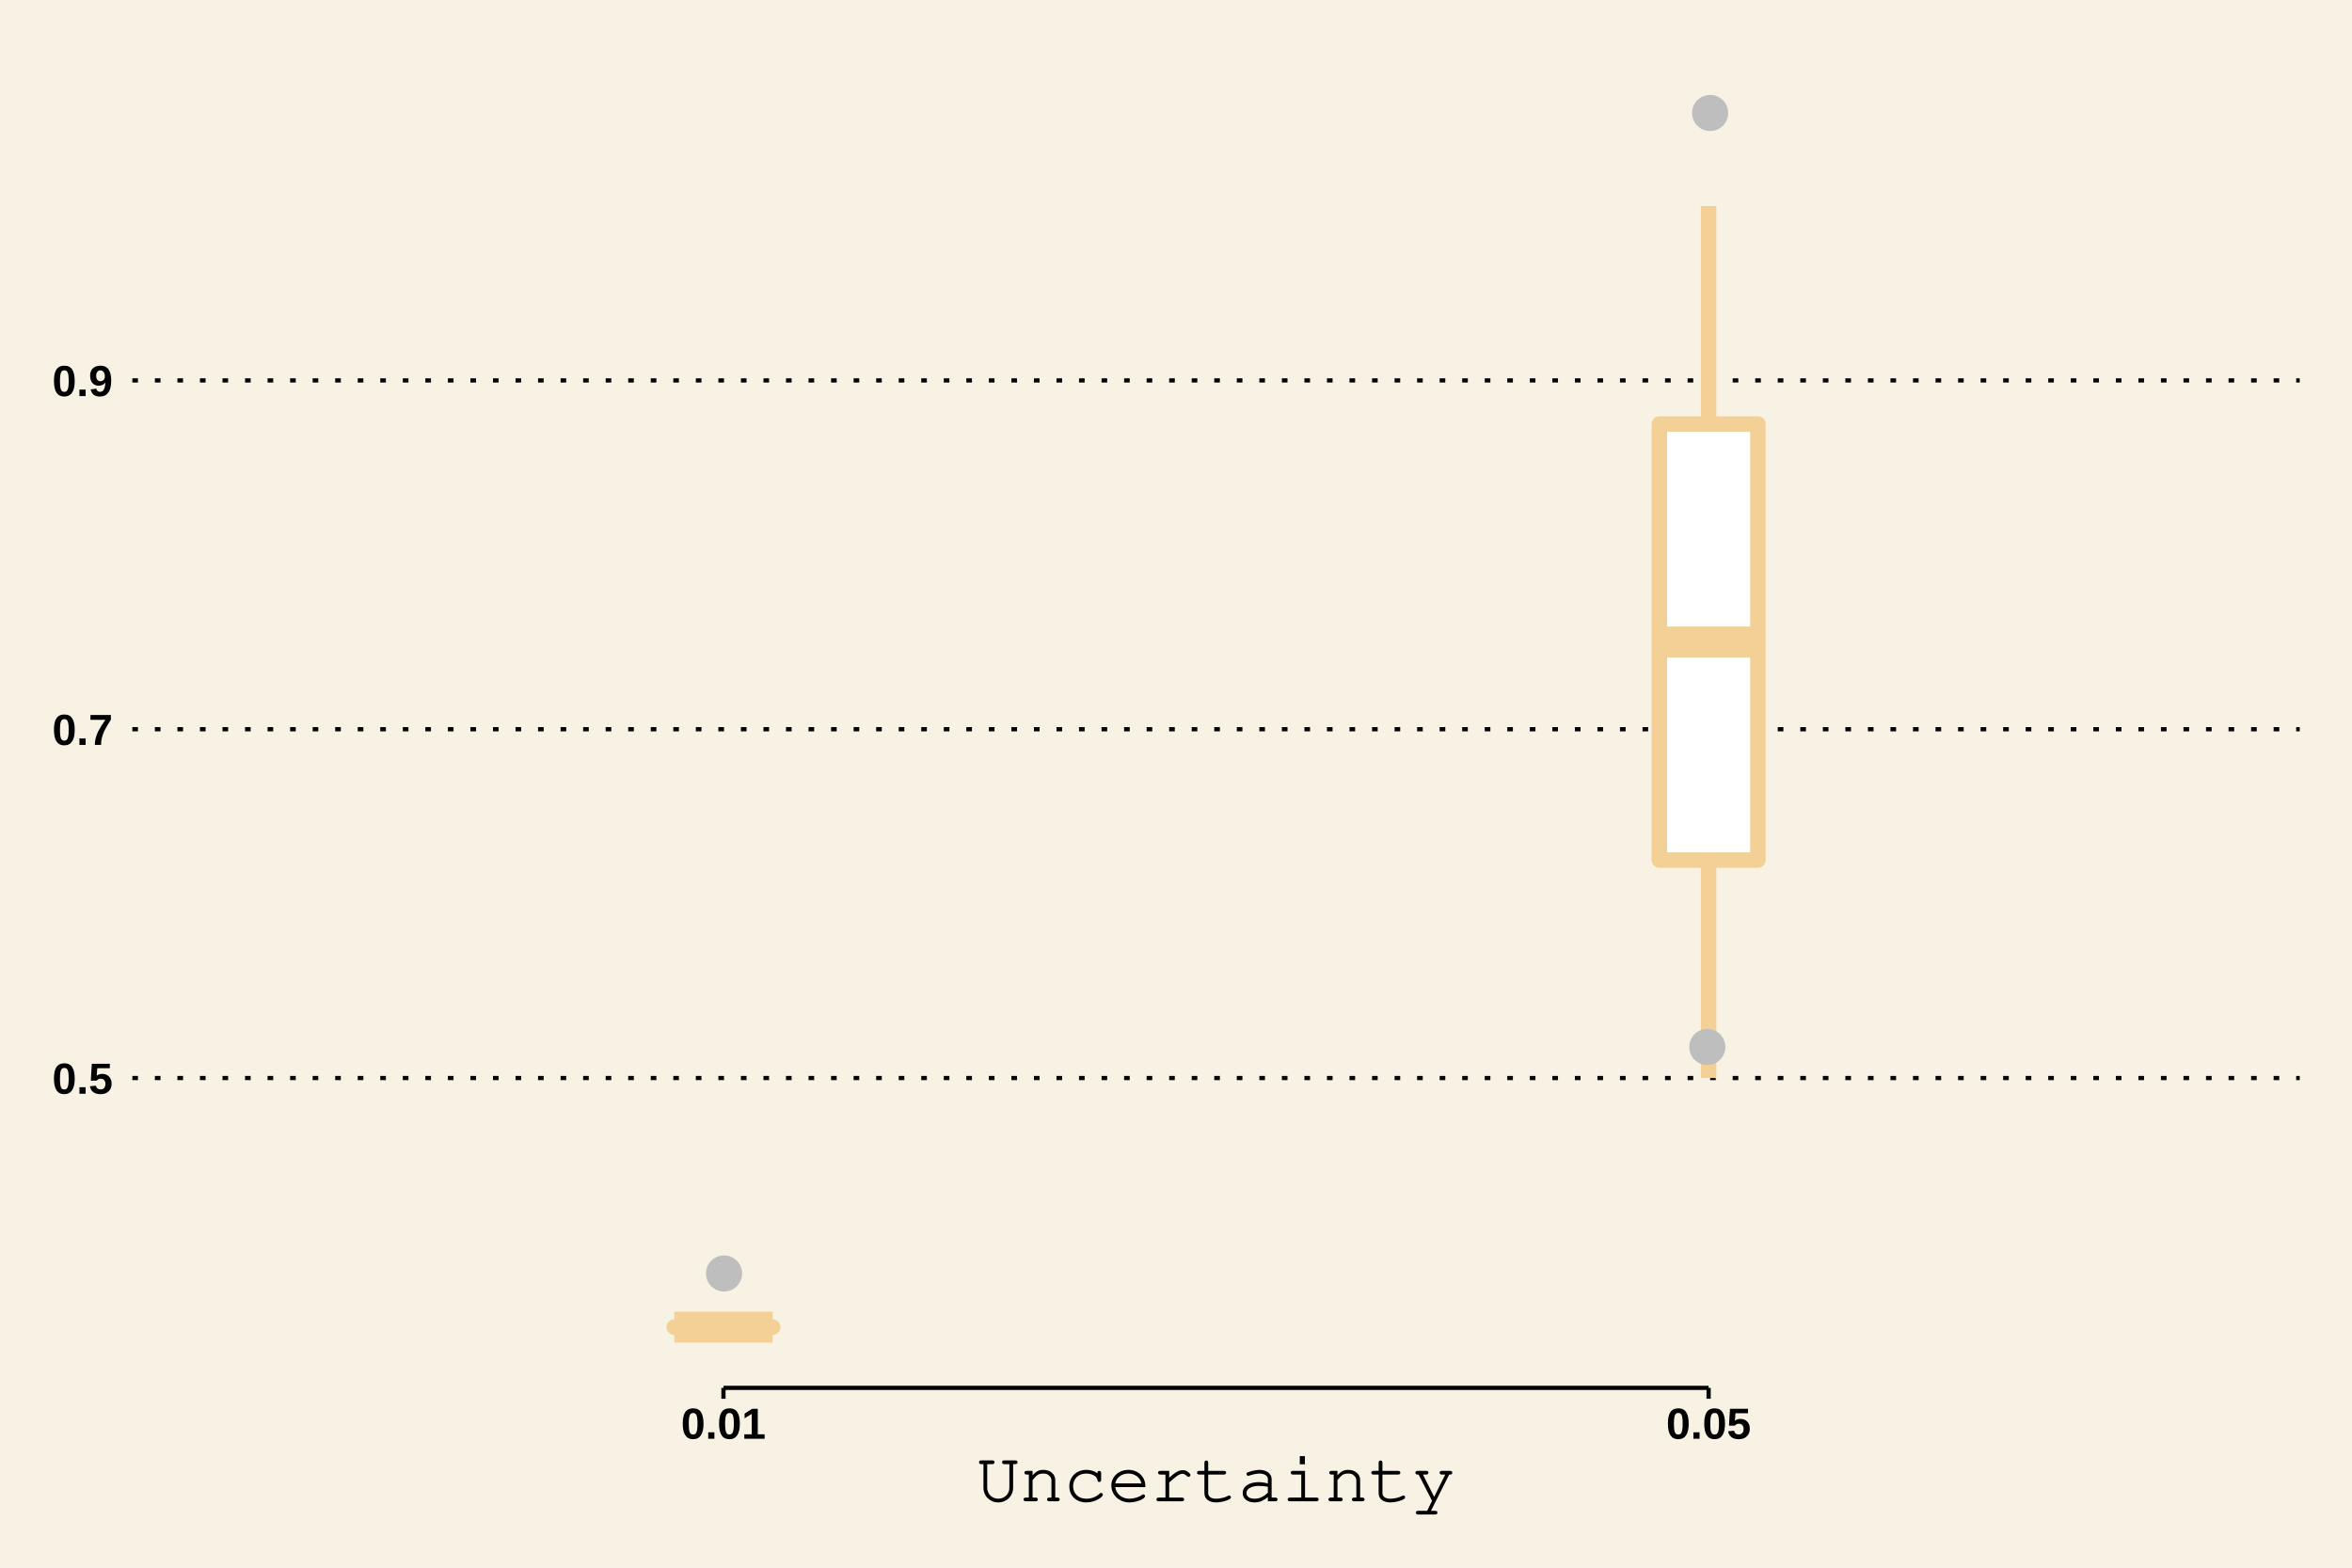
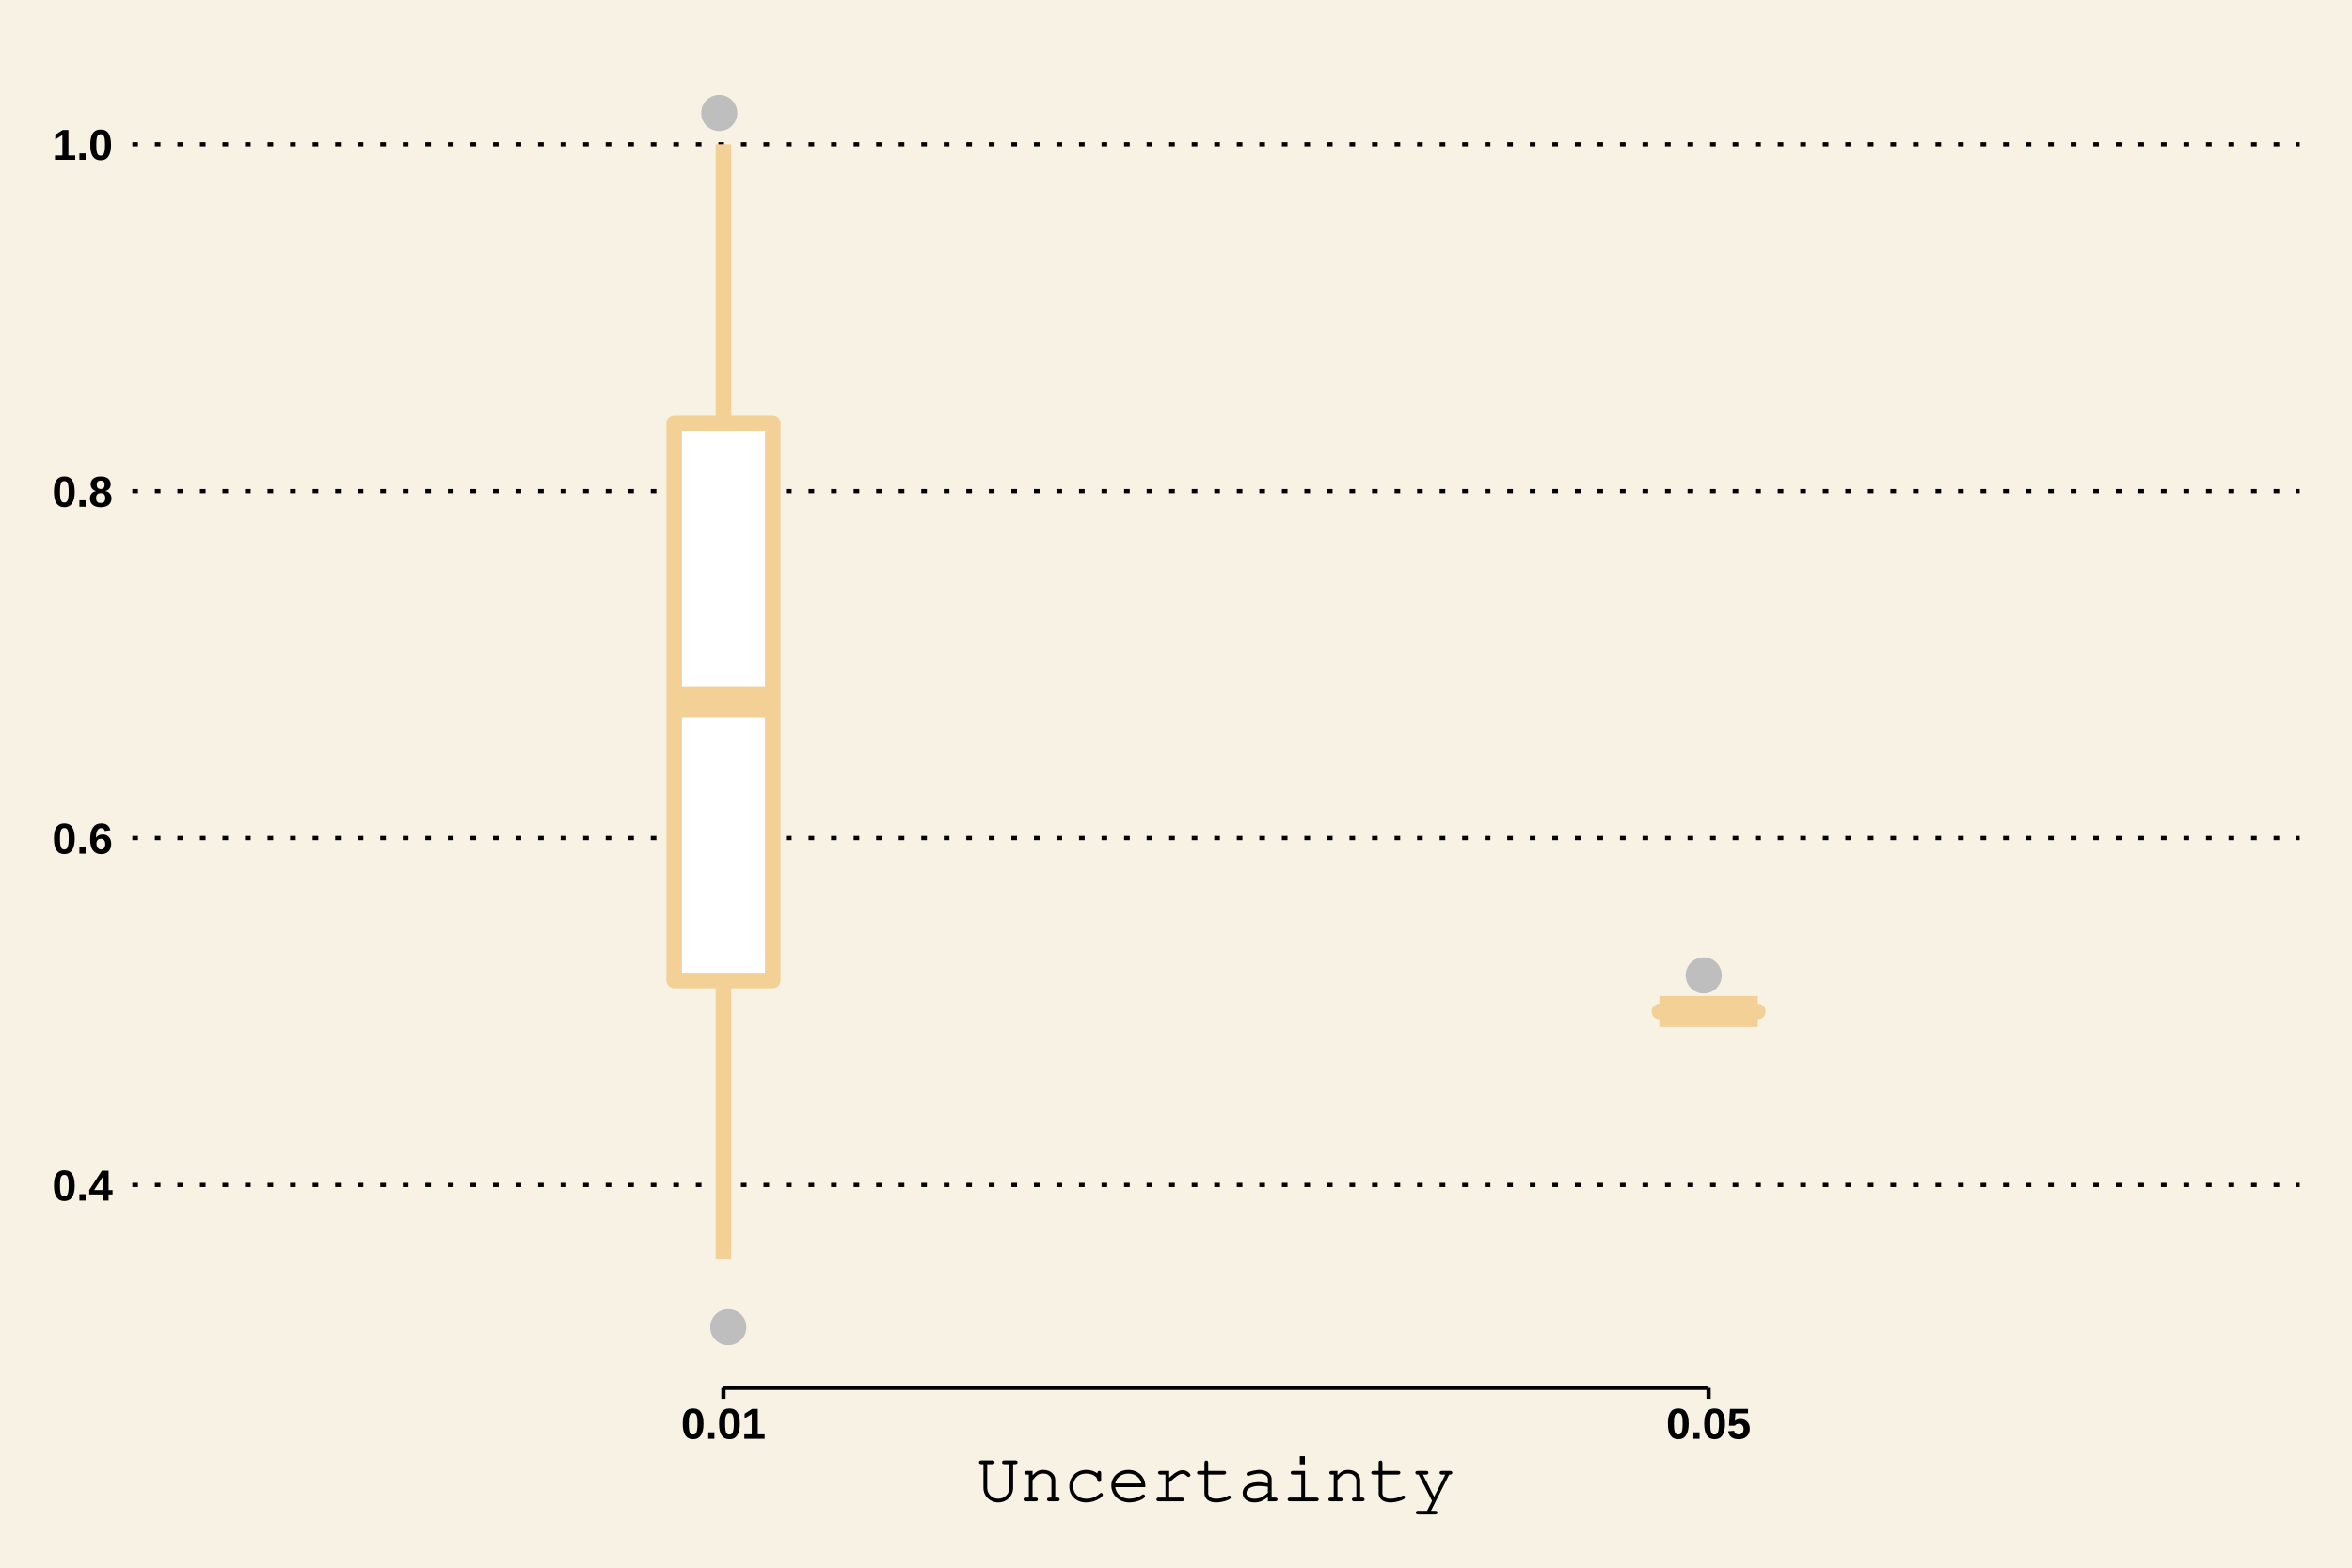
<svg xmlns="http://www.w3.org/2000/svg" class="svglite" width="648.00pt" height="432.00pt" viewBox="0 0 648.00 432.00">
  <defs>
    <style type="text/css">
    .svglite line, .svglite polyline, .svglite polygon, .svglite path, .svglite rect, .svglite circle {
      fill: none;
      stroke: #000000;
      stroke-linecap: round;
      stroke-linejoin: round;
      stroke-miterlimit: 10.00;
    }
  </style>
  </defs>
  <rect width="100%" height="100%" style="stroke: none; fill: #F8F2E4;" />
  <defs>
    <clipPath id="cpMC4wMHw2NDguMDB8MC4wMHw0MzIuMDA=">
      <rect x="0.00" y="0.00" width="648.00" height="432.00" />
    </clipPath>
  </defs>
  <g clip-path="url(#cpMC4wMHw2NDguMDB8MC4wMHw0MzIuMDA=)">
    <rect x="0.00" y="0" width="648.00" height="432.00" style="stroke-width: 1.16; stroke: none; fill: #F8F2E4;" />
  </g>
  <defs>
    <clipPath id="cpMzYuNDZ8NjMzLjYwfDE0LjQwfDM4Mi40NQ==">
      <rect x="36.46" y="14.40" width="597.14" height="368.05" />
    </clipPath>
  </defs>
  <g clip-path="url(#cpMzYuNDZ8NjMzLjYwfDE0LjQwfDM4Mi40NQ==)">
    <rect x="36.46" y="14.40" width="597.14" height="368.05" style="stroke-width: 1.16; stroke: none; fill: #F8F2E4;" />
-     <polyline points="36.46,297.07 633.60,297.07 " style="stroke-width: 1.16; stroke-dasharray: 1.55,4.66; stroke-linecap: butt;" />
-     <polyline points="36.46,200.95 633.60,200.95 " style="stroke-width: 1.16; stroke-dasharray: 1.55,4.66; stroke-linecap: butt;" />
-     <polyline points="36.46,104.83 633.60,104.83 " style="stroke-width: 1.16; stroke-dasharray: 1.55,4.66; stroke-linecap: butt;" />
-     <line x1="199.32" y1="365.72" x2="199.32" y2="365.72" style="stroke-width: 4.27; stroke: #F2D096; stroke-linecap: butt;" />
-     <line x1="199.32" y1="365.72" x2="199.32" y2="365.72" style="stroke-width: 4.27; stroke: #F2D096; stroke-linecap: butt;" />
-     <polygon points="185.75,365.72 185.75,365.72 212.89,365.72 212.89,365.72 185.75,365.72 " style="stroke-width: 4.27; stroke: #F2D096; fill: #FFFFFF;" />
-     <line x1="185.75" y1="365.72" x2="212.89" y2="365.72" style="stroke-width: 8.54; stroke: #F2D096; stroke-linecap: butt;" />
-     <line x1="470.74" y1="116.85" x2="470.74" y2="56.78" style="stroke-width: 4.27; stroke: #F2D096; stroke-linecap: butt;" />
-     <line x1="470.74" y1="237.00" x2="470.74" y2="297.07" style="stroke-width: 4.27; stroke: #F2D096; stroke-linecap: butt;" />
-     <polygon points="457.17,116.85 457.17,237.00 484.32,237.00 484.32,116.85 457.17,116.85 " style="stroke-width: 4.27; stroke: #F2D096; fill: #FFFFFF;" />
-     <line x1="457.17" y1="176.92" x2="484.32" y2="176.92" style="stroke-width: 8.54; stroke: #F2D096; stroke-linecap: butt;" />
-     <circle cx="199.48" cy="350.92" r="4.62" style="stroke-width: 0.71; stroke: #BEBEBE; fill: #BEBEBE;" />
-     <circle cx="470.38" cy="288.51" r="4.62" style="stroke-width: 0.71; stroke: #BEBEBE; fill: #BEBEBE;" />
-     <circle cx="471.16" cy="31.13" r="4.62" style="stroke-width: 0.71; stroke: #BEBEBE; fill: #BEBEBE;" />
+     <polyline points="36.46,326.52 633.60,326.52 " style="stroke-width: 1.16; stroke-dasharray: 1.55,4.66; stroke-linecap: butt;" />
+     <polyline points="36.46,230.93 633.60,230.93 " style="stroke-width: 1.16; stroke-dasharray: 1.55,4.66; stroke-linecap: butt;" />
+     <polyline points="36.46,135.34 633.60,135.34 " style="stroke-width: 1.16; stroke-dasharray: 1.55,4.66; stroke-linecap: butt;" />
+     <polyline points="36.46,39.75 633.60,39.75 " style="stroke-width: 1.16; stroke-dasharray: 1.55,4.66; stroke-linecap: butt;" />
+     <line x1="199.32" y1="116.57" x2="199.32" y2="39.75" style="stroke-width: 4.27; stroke: #F2D096; stroke-linecap: butt;" />
+     <line x1="199.32" y1="270.19" x2="199.32" y2="347.01" style="stroke-width: 4.27; stroke: #F2D096; stroke-linecap: butt;" />
+     <polygon points="185.75,116.57 185.75,270.19 212.89,270.19 212.89,116.57 185.75,116.57 " style="stroke-width: 4.27; stroke: #F2D096; fill: #FFFFFF;" />
+     <line x1="185.75" y1="193.38" x2="212.89" y2="193.38" style="stroke-width: 8.54; stroke: #F2D096; stroke-linecap: butt;" />
+     <line x1="470.74" y1="278.73" x2="470.74" y2="278.73" style="stroke-width: 4.27; stroke: #F2D096; stroke-linecap: butt;" />
+     <line x1="470.74" y1="278.73" x2="470.74" y2="278.73" style="stroke-width: 4.27; stroke: #F2D096; stroke-linecap: butt;" />
+     <polygon points="457.17,278.73 457.17,278.73 484.32,278.73 484.32,278.73 457.17,278.73 " style="stroke-width: 4.27; stroke: #F2D096; fill: #FFFFFF;" />
+     <line x1="457.17" y1="278.73" x2="484.32" y2="278.73" style="stroke-width: 8.54; stroke: #F2D096; stroke-linecap: butt;" />
+     <circle cx="200.65" cy="365.72" r="4.62" style="stroke-width: 0.71; stroke: #BEBEBE; fill: #BEBEBE;" />
+     <circle cx="198.16" cy="31.13" r="4.62" style="stroke-width: 0.71; stroke: #BEBEBE; fill: #BEBEBE;" />
+     <circle cx="469.39" cy="268.79" r="4.62" style="stroke-width: 0.71; stroke: #BEBEBE; fill: #BEBEBE;" />
    <rect x="36.46" y="14.40" width="597.14" height="368.05" style="stroke-width: 1.16; stroke: none;" />
  </g>
  <g clip-path="url(#cpMC4wMHw2NDguMDB8MC4wMHw0MzIuMDA=)">
-     <text x="31.08" y="301.39" text-anchor="end" style="font-size: 12.00px; font-weight: bold; font-family: Arial;" textLength="16.68px" lengthAdjust="spacingAndGlyphs">0.5</text>
-     <text x="31.08" y="205.27" text-anchor="end" style="font-size: 12.00px; font-weight: bold; font-family: Arial;" textLength="16.68px" lengthAdjust="spacingAndGlyphs">0.7</text>
-     <text x="31.08" y="109.15" text-anchor="end" style="font-size: 12.00px; font-weight: bold; font-family: Arial;" textLength="16.68px" lengthAdjust="spacingAndGlyphs">0.9</text>
+     <text x="31.08" y="330.84" text-anchor="end" style="font-size: 12.00px; font-weight: bold; font-family: Arial;" textLength="16.68px" lengthAdjust="spacingAndGlyphs">0.4</text>
+     <text x="31.08" y="235.25" text-anchor="end" style="font-size: 12.00px; font-weight: bold; font-family: Arial;" textLength="16.68px" lengthAdjust="spacingAndGlyphs">0.6</text>
+     <text x="31.08" y="139.66" text-anchor="end" style="font-size: 12.00px; font-weight: bold; font-family: Arial;" textLength="16.68px" lengthAdjust="spacingAndGlyphs">0.8</text>
+     <text x="31.08" y="44.07" text-anchor="end" style="font-size: 12.00px; font-weight: bold; font-family: Arial;" textLength="16.68px" lengthAdjust="spacingAndGlyphs">1.0</text>
    <polyline points="199.32,382.45 470.74,382.45 " style="stroke-width: 1.16; stroke-linecap: butt;" />
    <polyline points="199.32,385.44 199.32,382.45 " style="stroke-width: 1.16; stroke-linecap: butt;" />
    <polyline points="470.74,385.44 470.74,382.45 " style="stroke-width: 1.16; stroke-linecap: butt;" />
    <text x="199.32" y="396.47" text-anchor="middle" style="font-size: 12.00px; font-weight: bold; font-family: Arial;" textLength="23.36px" lengthAdjust="spacingAndGlyphs">0.01</text>
    <text x="470.74" y="396.47" text-anchor="middle" style="font-size: 12.00px; font-weight: bold; font-family: Arial;" textLength="23.36px" lengthAdjust="spacingAndGlyphs">0.05</text>
    <text x="335.03" y="413.70" text-anchor="middle" style="font-size: 20.00px; font-weight: 0; font-family: Courier;" textLength="132.03px" lengthAdjust="spacingAndGlyphs">Uncertainty</text>
  </g>
</svg>
